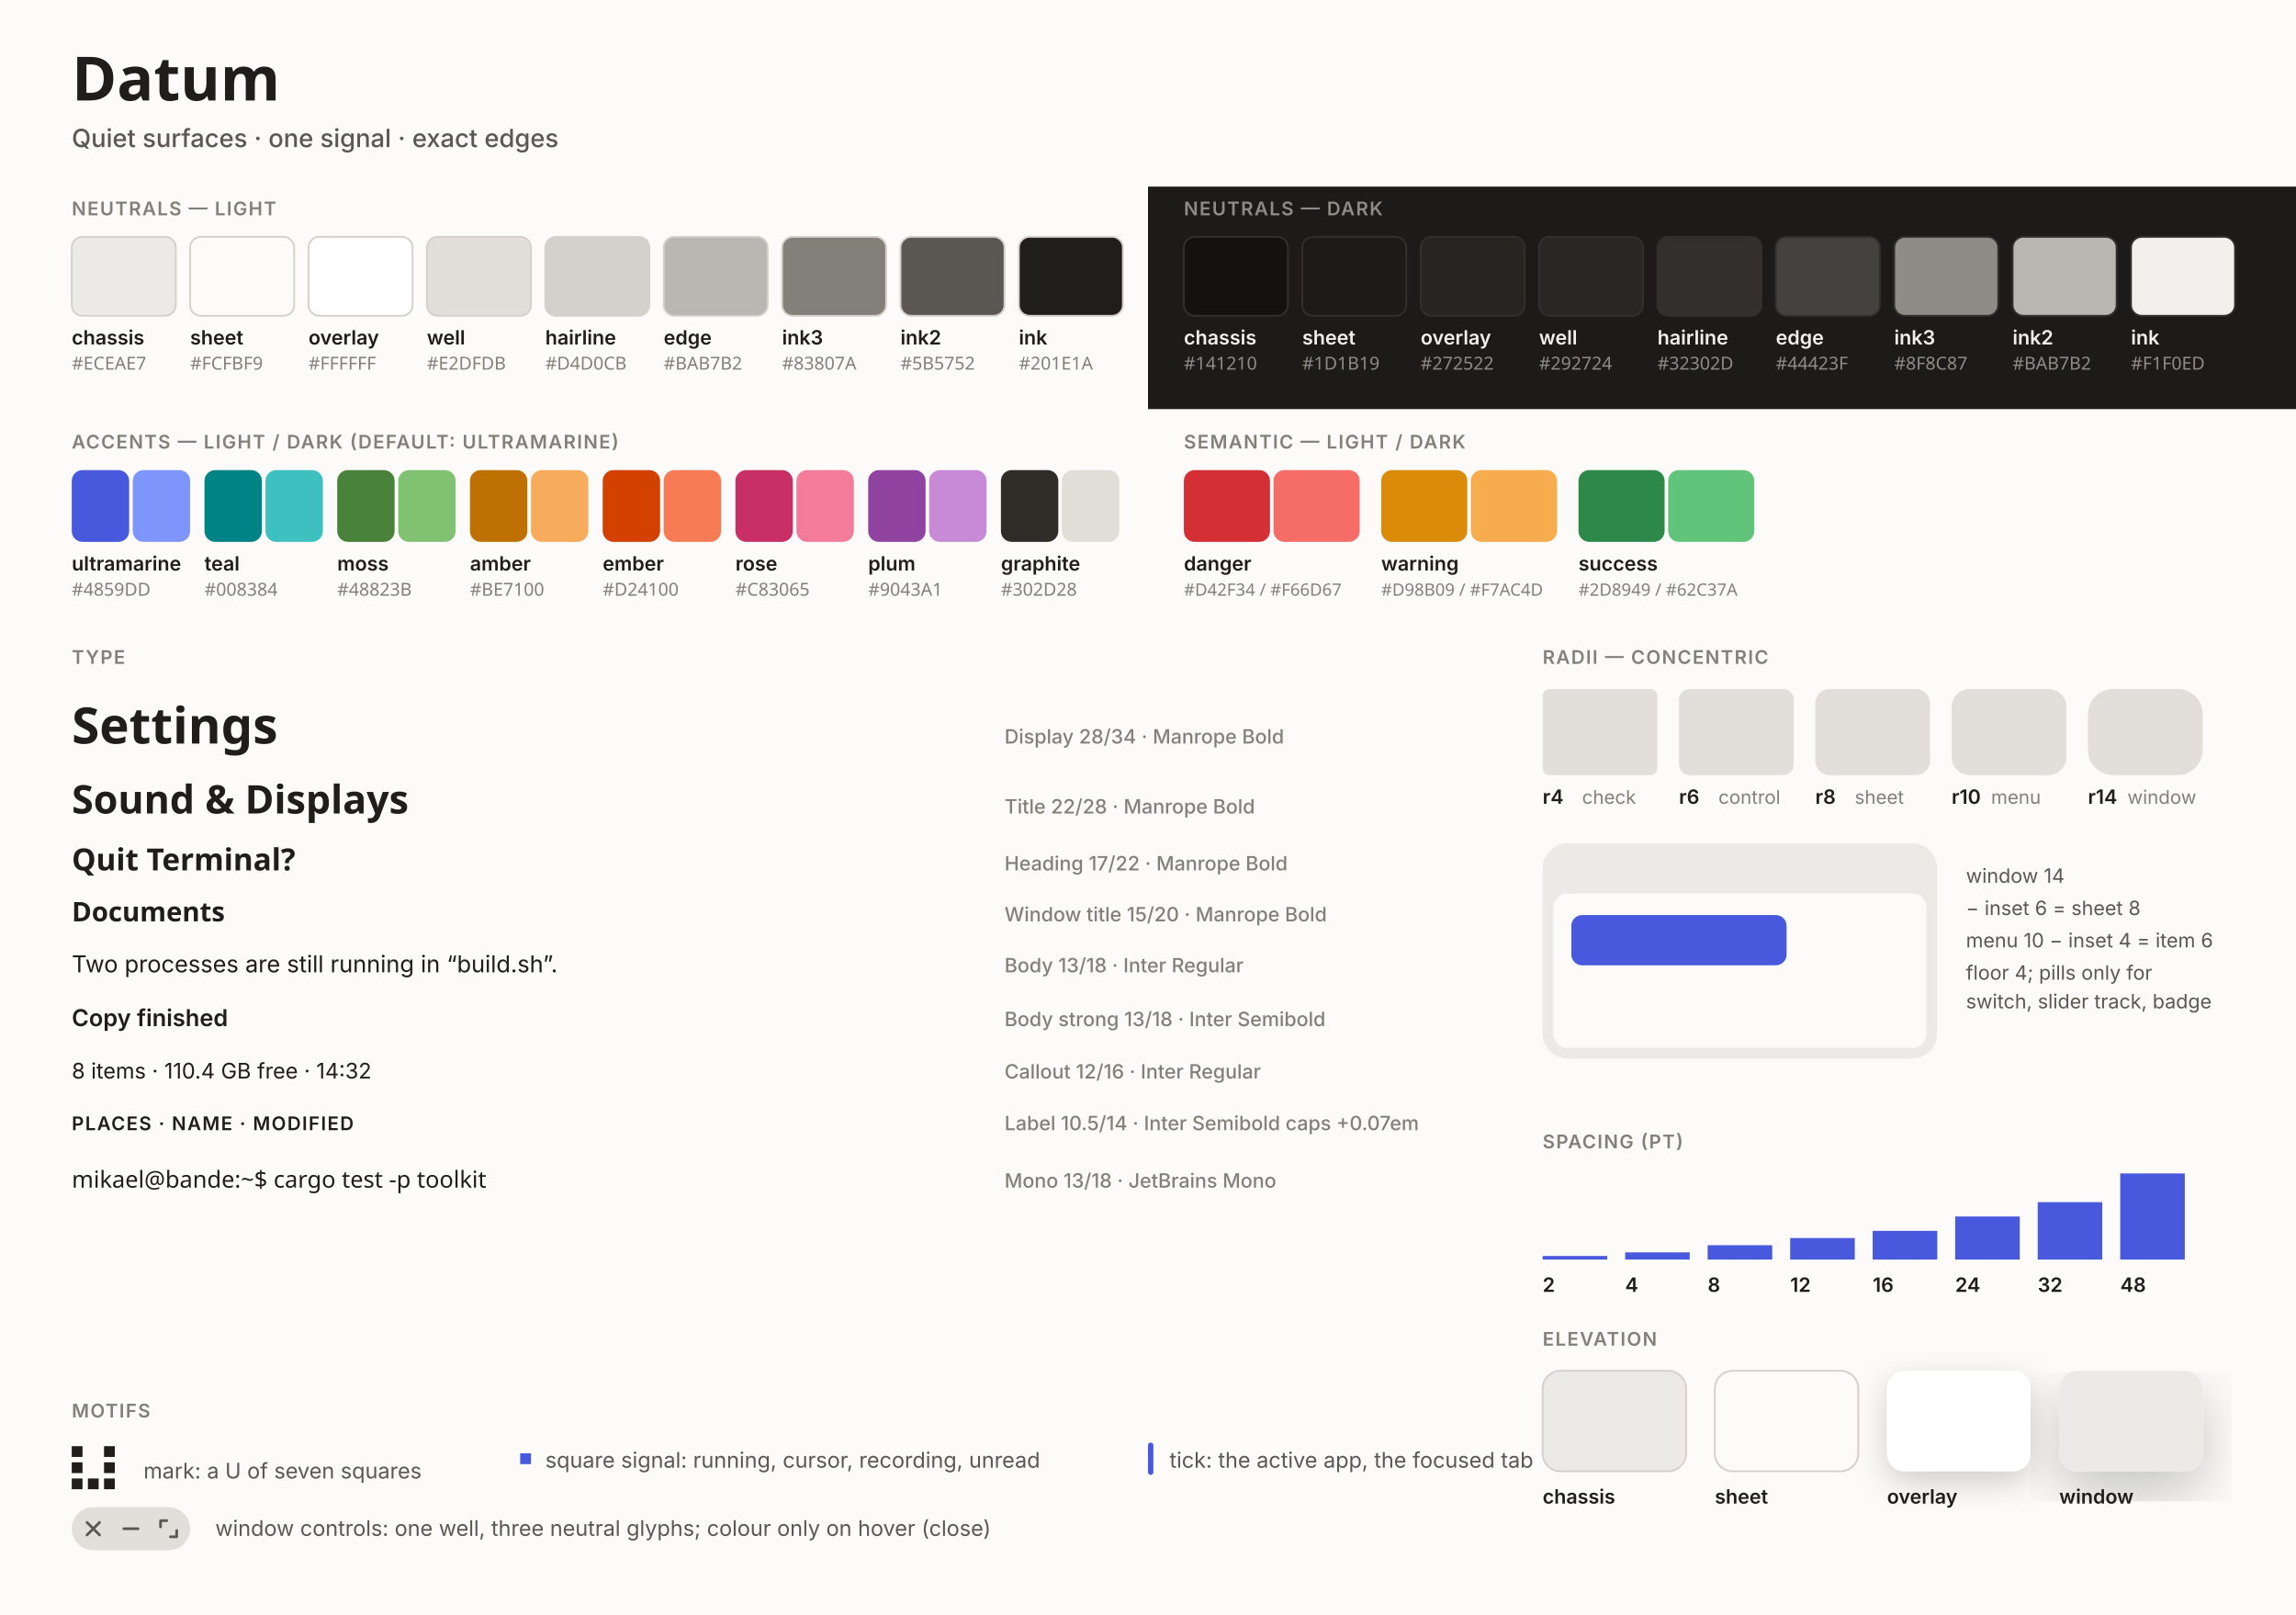
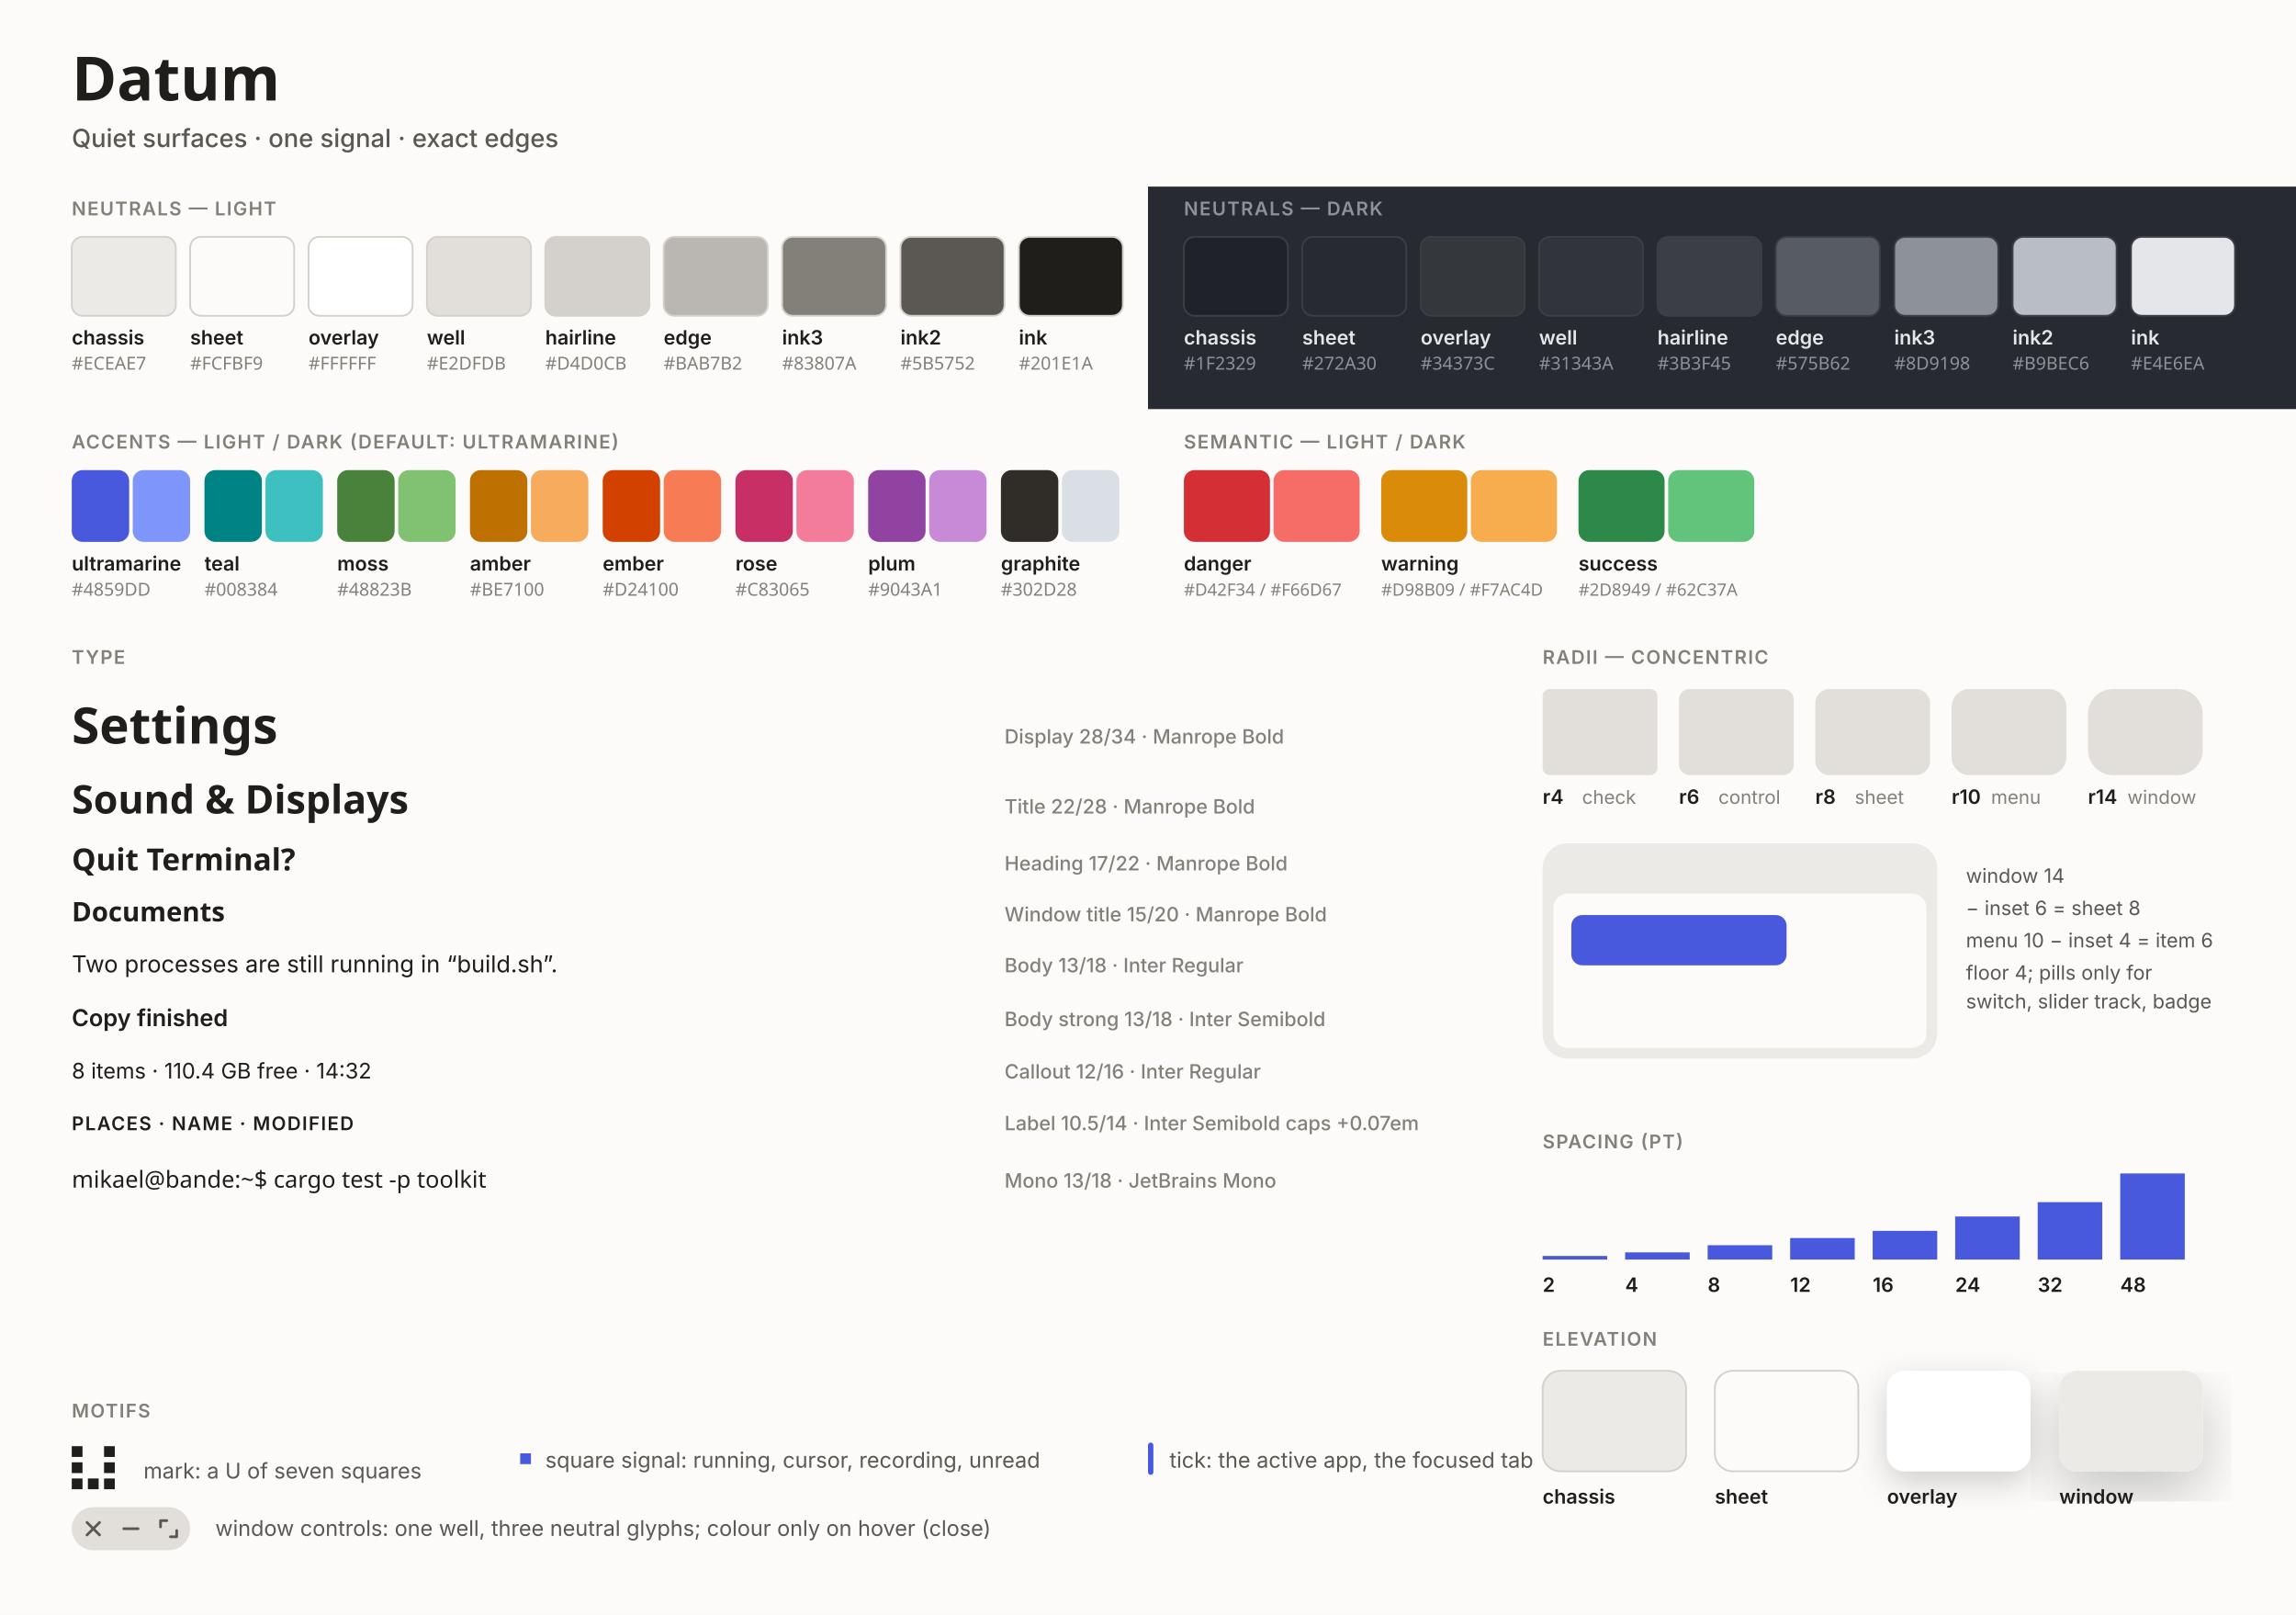
<svg xmlns="http://www.w3.org/2000/svg" width="1280" height="900" viewBox="0 0 1280 900">
  <defs>
    <filter id="sh-window" x="-20%" y="-20%" width="140%" height="150%">
      <feDropShadow dx="0" dy="1" stdDeviation="1" flood-color="#000" flood-opacity="0.10" />
      <feDropShadow dx="0" dy="12" stdDeviation="16" flood-color="#000" flood-opacity="0.22" />
    </filter>
    <filter id="sh-overlay" x="-30%" y="-30%" width="160%" height="170%">
      <feDropShadow dx="0" dy="1" stdDeviation="0.75" flood-color="#000" flood-opacity="0.14" />
      <feDropShadow dx="0" dy="6" stdDeviation="9" flood-color="#000" flood-opacity="0.18" />
    </filter>
    <filter id="sh-small" x="-30%" y="-30%" width="160%" height="170%">
      <feDropShadow dx="0" dy="1" stdDeviation="0.6" flood-color="#000" flood-opacity="0.20" />
    </filter>
    <filter id="sh-dark" x="-30%" y="-30%" width="160%" height="170%">
      <feDropShadow dx="0" dy="1" stdDeviation="1" flood-color="#000" flood-opacity="0.5" />
      <feDropShadow dx="0" dy="14" stdDeviation="18" flood-color="#000" flood-opacity="0.55" />
    </filter>
  </defs>
  <rect x="0" y="0" width="1280" height="900" rx="0" fill="#FCFBF9" />
  <text x="40" y="56" font-family="Manrope" font-size="34" font-weight="800" fill="#201E1A" text-anchor="start">Datum</text>
  <text x="40" y="82" font-family="Inter" font-size="14" font-weight="500" fill="#5B5752" text-anchor="start">Quiet surfaces · one signal · exact edges</text>
  <text x="40" y="120" font-family="Inter" font-size="10.5" font-weight="600" fill="#83807A" text-anchor="start" letter-spacing="0.7">NEUTRALS — LIGHT</text>
  <rect x="40" y="132" width="58" height="44" rx="6" fill="#ECEAE7" stroke="#D4D0CB" stroke-width="1" />
  <text x="40" y="192" font-family="Inter" font-size="11" font-weight="600" fill="#201E1A" text-anchor="start">chassis</text>
  <text x="40" y="206" font-family="JetBrains Mono" font-size="10" font-weight="400" fill="#83807A" text-anchor="start">#ECEAE7</text>
  <rect x="106" y="132" width="58" height="44" rx="6" fill="#FCFBF9" stroke="#D4D0CB" stroke-width="1" />
  <text x="106" y="192" font-family="Inter" font-size="11" font-weight="600" fill="#201E1A" text-anchor="start">sheet</text>
  <text x="106" y="206" font-family="JetBrains Mono" font-size="10" font-weight="400" fill="#83807A" text-anchor="start">#FCFBF9</text>
  <rect x="172" y="132" width="58" height="44" rx="6" fill="#FFFFFF" stroke="#D4D0CB" stroke-width="1" />
  <text x="172" y="192" font-family="Inter" font-size="11" font-weight="600" fill="#201E1A" text-anchor="start">overlay</text>
  <text x="172" y="206" font-family="JetBrains Mono" font-size="10" font-weight="400" fill="#83807A" text-anchor="start">#FFFFFF</text>
  <rect x="238" y="132" width="58" height="44" rx="6" fill="#E2DFDB" stroke="#D4D0CB" stroke-width="1" />
  <text x="238" y="192" font-family="Inter" font-size="11" font-weight="600" fill="#201E1A" text-anchor="start">well</text>
  <text x="238" y="206" font-family="JetBrains Mono" font-size="10" font-weight="400" fill="#83807A" text-anchor="start">#E2DFDB</text>
  <rect x="304" y="132" width="58" height="44" rx="6" fill="#D4D0CB" stroke="#D4D0CB" stroke-width="1" />
  <text x="304" y="192" font-family="Inter" font-size="11" font-weight="600" fill="#201E1A" text-anchor="start">hairline</text>
  <text x="304" y="206" font-family="JetBrains Mono" font-size="10" font-weight="400" fill="#83807A" text-anchor="start">#D4D0CB</text>
  <rect x="370" y="132" width="58" height="44" rx="6" fill="#BAB7B2" stroke="#D4D0CB" stroke-width="1" />
  <text x="370" y="192" font-family="Inter" font-size="11" font-weight="600" fill="#201E1A" text-anchor="start">edge</text>
  <text x="370" y="206" font-family="JetBrains Mono" font-size="10" font-weight="400" fill="#83807A" text-anchor="start">#BAB7B2</text>
  <rect x="436" y="132" width="58" height="44" rx="6" fill="#83807A" stroke="#D4D0CB" stroke-width="1" />
  <text x="436" y="192" font-family="Inter" font-size="11" font-weight="600" fill="#201E1A" text-anchor="start">ink3</text>
  <text x="436" y="206" font-family="JetBrains Mono" font-size="10" font-weight="400" fill="#83807A" text-anchor="start">#83807A</text>
  <rect x="502" y="132" width="58" height="44" rx="6" fill="#5B5752" stroke="#D4D0CB" stroke-width="1" />
  <text x="502" y="192" font-family="Inter" font-size="11" font-weight="600" fill="#201E1A" text-anchor="start">ink2</text>
  <text x="502" y="206" font-family="JetBrains Mono" font-size="10" font-weight="400" fill="#83807A" text-anchor="start">#5B5752</text>
  <rect x="568" y="132" width="58" height="44" rx="6" fill="#201E1A" stroke="#D4D0CB" stroke-width="1" />
  <text x="568" y="192" font-family="Inter" font-size="11" font-weight="600" fill="#201E1A" text-anchor="start">ink</text>
  <text x="568" y="206" font-family="JetBrains Mono" font-size="10" font-weight="400" fill="#83807A" text-anchor="start">#201E1A</text>
-   <rect x="640" y="104" width="640" height="124" rx="0" fill="#1D1B19" />
-   <text x="660" y="120" font-family="Inter" font-size="10.5" font-weight="600" fill="#8F8C87" text-anchor="start" letter-spacing="0.7">NEUTRALS — DARK</text>
-   <rect x="660" y="132" width="58" height="44" rx="6" fill="#141210" stroke="#32302D" stroke-width="1" />
-   <text x="660" y="192" font-family="Inter" font-size="11" font-weight="600" fill="#F1F0ED" text-anchor="start">chassis</text>
-   <text x="660" y="206" font-family="JetBrains Mono" font-size="10" font-weight="400" fill="#8F8C87" text-anchor="start">#141210</text>
-   <rect x="726" y="132" width="58" height="44" rx="6" fill="#1D1B19" stroke="#32302D" stroke-width="1" />
-   <text x="726" y="192" font-family="Inter" font-size="11" font-weight="600" fill="#F1F0ED" text-anchor="start">sheet</text>
-   <text x="726" y="206" font-family="JetBrains Mono" font-size="10" font-weight="400" fill="#8F8C87" text-anchor="start">#1D1B19</text>
-   <rect x="792" y="132" width="58" height="44" rx="6" fill="#272522" stroke="#32302D" stroke-width="1" />
-   <text x="792" y="192" font-family="Inter" font-size="11" font-weight="600" fill="#F1F0ED" text-anchor="start">overlay</text>
-   <text x="792" y="206" font-family="JetBrains Mono" font-size="10" font-weight="400" fill="#8F8C87" text-anchor="start">#272522</text>
-   <rect x="858" y="132" width="58" height="44" rx="6" fill="#292724" stroke="#32302D" stroke-width="1" />
-   <text x="858" y="192" font-family="Inter" font-size="11" font-weight="600" fill="#F1F0ED" text-anchor="start">well</text>
-   <text x="858" y="206" font-family="JetBrains Mono" font-size="10" font-weight="400" fill="#8F8C87" text-anchor="start">#292724</text>
-   <rect x="924" y="132" width="58" height="44" rx="6" fill="#32302D" stroke="#32302D" stroke-width="1" />
-   <text x="924" y="192" font-family="Inter" font-size="11" font-weight="600" fill="#F1F0ED" text-anchor="start">hairline</text>
-   <text x="924" y="206" font-family="JetBrains Mono" font-size="10" font-weight="400" fill="#8F8C87" text-anchor="start">#32302D</text>
-   <rect x="990" y="132" width="58" height="44" rx="6" fill="#44423F" stroke="#32302D" stroke-width="1" />
-   <text x="990" y="192" font-family="Inter" font-size="11" font-weight="600" fill="#F1F0ED" text-anchor="start">edge</text>
-   <text x="990" y="206" font-family="JetBrains Mono" font-size="10" font-weight="400" fill="#8F8C87" text-anchor="start">#44423F</text>
-   <rect x="1056" y="132" width="58" height="44" rx="6" fill="#8F8C87" stroke="#32302D" stroke-width="1" />
-   <text x="1056" y="192" font-family="Inter" font-size="11" font-weight="600" fill="#F1F0ED" text-anchor="start">ink3</text>
-   <text x="1056" y="206" font-family="JetBrains Mono" font-size="10" font-weight="400" fill="#8F8C87" text-anchor="start">#8F8C87</text>
-   <rect x="1122" y="132" width="58" height="44" rx="6" fill="#BAB7B2" stroke="#32302D" stroke-width="1" />
-   <text x="1122" y="192" font-family="Inter" font-size="11" font-weight="600" fill="#F1F0ED" text-anchor="start">ink2</text>
-   <text x="1122" y="206" font-family="JetBrains Mono" font-size="10" font-weight="400" fill="#8F8C87" text-anchor="start">#BAB7B2</text>
-   <rect x="1188" y="132" width="58" height="44" rx="6" fill="#F1F0ED" stroke="#32302D" stroke-width="1" />
-   <text x="1188" y="192" font-family="Inter" font-size="11" font-weight="600" fill="#F1F0ED" text-anchor="start">ink</text>
-   <text x="1188" y="206" font-family="JetBrains Mono" font-size="10" font-weight="400" fill="#8F8C87" text-anchor="start">#F1F0ED</text>
+   <rect x="640" y="104" width="640" height="124" rx="0" fill="#272A30" />
+   <text x="660" y="120" font-family="Inter" font-size="10.5" font-weight="600" fill="#8D9198" text-anchor="start" letter-spacing="0.7">NEUTRALS — DARK</text>
+   <rect x="660" y="132" width="58" height="44" rx="6" fill="#1F2329" stroke="#3B3F45" stroke-width="1" />
+   <text x="660" y="192" font-family="Inter" font-size="11" font-weight="600" fill="#E4E6EA" text-anchor="start">chassis</text>
+   <text x="660" y="206" font-family="JetBrains Mono" font-size="10" font-weight="400" fill="#8D9198" text-anchor="start">#1F2329</text>
+   <rect x="726" y="132" width="58" height="44" rx="6" fill="#272A30" stroke="#3B3F45" stroke-width="1" />
+   <text x="726" y="192" font-family="Inter" font-size="11" font-weight="600" fill="#E4E6EA" text-anchor="start">sheet</text>
+   <text x="726" y="206" font-family="JetBrains Mono" font-size="10" font-weight="400" fill="#8D9198" text-anchor="start">#272A30</text>
+   <rect x="792" y="132" width="58" height="44" rx="6" fill="#34373C" stroke="#3B3F45" stroke-width="1" />
+   <text x="792" y="192" font-family="Inter" font-size="11" font-weight="600" fill="#E4E6EA" text-anchor="start">overlay</text>
+   <text x="792" y="206" font-family="JetBrains Mono" font-size="10" font-weight="400" fill="#8D9198" text-anchor="start">#34373C</text>
+   <rect x="858" y="132" width="58" height="44" rx="6" fill="#31343A" stroke="#3B3F45" stroke-width="1" />
+   <text x="858" y="192" font-family="Inter" font-size="11" font-weight="600" fill="#E4E6EA" text-anchor="start">well</text>
+   <text x="858" y="206" font-family="JetBrains Mono" font-size="10" font-weight="400" fill="#8D9198" text-anchor="start">#31343A</text>
+   <rect x="924" y="132" width="58" height="44" rx="6" fill="#3B3F45" stroke="#3B3F45" stroke-width="1" />
+   <text x="924" y="192" font-family="Inter" font-size="11" font-weight="600" fill="#E4E6EA" text-anchor="start">hairline</text>
+   <text x="924" y="206" font-family="JetBrains Mono" font-size="10" font-weight="400" fill="#8D9198" text-anchor="start">#3B3F45</text>
+   <rect x="990" y="132" width="58" height="44" rx="6" fill="#575B62" stroke="#3B3F45" stroke-width="1" />
+   <text x="990" y="192" font-family="Inter" font-size="11" font-weight="600" fill="#E4E6EA" text-anchor="start">edge</text>
+   <text x="990" y="206" font-family="JetBrains Mono" font-size="10" font-weight="400" fill="#8D9198" text-anchor="start">#575B62</text>
+   <rect x="1056" y="132" width="58" height="44" rx="6" fill="#8D9198" stroke="#3B3F45" stroke-width="1" />
+   <text x="1056" y="192" font-family="Inter" font-size="11" font-weight="600" fill="#E4E6EA" text-anchor="start">ink3</text>
+   <text x="1056" y="206" font-family="JetBrains Mono" font-size="10" font-weight="400" fill="#8D9198" text-anchor="start">#8D9198</text>
+   <rect x="1122" y="132" width="58" height="44" rx="6" fill="#B9BEC6" stroke="#3B3F45" stroke-width="1" />
+   <text x="1122" y="192" font-family="Inter" font-size="11" font-weight="600" fill="#E4E6EA" text-anchor="start">ink2</text>
+   <text x="1122" y="206" font-family="JetBrains Mono" font-size="10" font-weight="400" fill="#8D9198" text-anchor="start">#B9BEC6</text>
+   <rect x="1188" y="132" width="58" height="44" rx="6" fill="#E4E6EA" stroke="#3B3F45" stroke-width="1" />
+   <text x="1188" y="192" font-family="Inter" font-size="11" font-weight="600" fill="#E4E6EA" text-anchor="start">ink</text>
+   <text x="1188" y="206" font-family="JetBrains Mono" font-size="10" font-weight="400" fill="#8D9198" text-anchor="start">#E4E6EA</text>
  <text x="40" y="250" font-family="Inter" font-size="10.5" font-weight="600" fill="#83807A" text-anchor="start" letter-spacing="0.7">ACCENTS — LIGHT / DARK  (DEFAULT: ULTRAMARINE)</text>
  <rect x="40" y="262" width="32" height="40" rx="6" fill="#4859DD" />
  <rect x="74" y="262" width="32" height="40" rx="6" fill="#7E96FB" />
  <text x="40" y="318" font-family="Inter" font-size="11" font-weight="600" fill="#201E1A" text-anchor="start">ultramarine</text>
  <text x="40" y="332" font-family="JetBrains Mono" font-size="10" font-weight="400" fill="#83807A" text-anchor="start">#4859DD</text>
  <rect x="114" y="262" width="32" height="40" rx="6" fill="#008384" />
  <rect x="148" y="262" width="32" height="40" rx="6" fill="#3FC0C0" />
  <text x="114" y="318" font-family="Inter" font-size="11" font-weight="600" fill="#201E1A" text-anchor="start">teal</text>
  <text x="114" y="332" font-family="JetBrains Mono" font-size="10" font-weight="400" fill="#83807A" text-anchor="start">#008384</text>
  <rect x="188" y="262" width="32" height="40" rx="6" fill="#48823B" />
  <rect x="222" y="262" width="32" height="40" rx="6" fill="#80C271" />
  <text x="188" y="318" font-family="Inter" font-size="11" font-weight="600" fill="#201E1A" text-anchor="start">moss</text>
  <text x="188" y="332" font-family="JetBrains Mono" font-size="10" font-weight="400" fill="#83807A" text-anchor="start">#48823B</text>
  <rect x="262" y="262" width="32" height="40" rx="6" fill="#BE7100" />
  <rect x="296" y="262" width="32" height="40" rx="6" fill="#F7AB5D" />
  <text x="262" y="318" font-family="Inter" font-size="11" font-weight="600" fill="#201E1A" text-anchor="start">amber</text>
  <text x="262" y="332" font-family="JetBrains Mono" font-size="10" font-weight="400" fill="#83807A" text-anchor="start">#BE7100</text>
  <rect x="336" y="262" width="32" height="40" rx="6" fill="#D24100" />
  <rect x="370" y="262" width="32" height="40" rx="6" fill="#F77C56" />
  <text x="336" y="318" font-family="Inter" font-size="11" font-weight="600" fill="#201E1A" text-anchor="start">ember</text>
  <text x="336" y="332" font-family="JetBrains Mono" font-size="10" font-weight="400" fill="#83807A" text-anchor="start">#D24100</text>
  <rect x="410" y="262" width="32" height="40" rx="6" fill="#C83065" />
  <rect x="444" y="262" width="32" height="40" rx="6" fill="#F47C9B" />
  <text x="410" y="318" font-family="Inter" font-size="11" font-weight="600" fill="#201E1A" text-anchor="start">rose</text>
  <text x="410" y="332" font-family="JetBrains Mono" font-size="10" font-weight="400" fill="#83807A" text-anchor="start">#C83065</text>
  <rect x="484" y="262" width="32" height="40" rx="6" fill="#9043A1" />
  <rect x="518" y="262" width="32" height="40" rx="6" fill="#C889D7" />
  <text x="484" y="318" font-family="Inter" font-size="11" font-weight="600" fill="#201E1A" text-anchor="start">plum</text>
  <text x="484" y="332" font-family="JetBrains Mono" font-size="10" font-weight="400" fill="#83807A" text-anchor="start">#9043A1</text>
  <rect x="558" y="262" width="32" height="40" rx="6" fill="#302D28" />
-   <rect x="592" y="262" width="32" height="40" rx="6" fill="#E1DDD7" />
+   <rect x="592" y="262" width="32" height="40" rx="6" fill="#DADEE5" />
  <text x="558" y="318" font-family="Inter" font-size="11" font-weight="600" fill="#201E1A" text-anchor="start">graphite</text>
  <text x="558" y="332" font-family="JetBrains Mono" font-size="10" font-weight="400" fill="#83807A" text-anchor="start">#302D28</text>
  <text x="660" y="250" font-family="Inter" font-size="10.5" font-weight="600" fill="#83807A" text-anchor="start" letter-spacing="0.7">SEMANTIC — LIGHT / DARK</text>
  <rect x="660" y="262" width="48" height="40" rx="6" fill="#D42F34" />
  <rect x="710" y="262" width="48" height="40" rx="6" fill="#F66D67" />
  <text x="660" y="318" font-family="Inter" font-size="11" font-weight="600" fill="#201E1A" text-anchor="start">danger</text>
  <text x="660" y="332" font-family="JetBrains Mono" font-size="9.5" font-weight="400" fill="#83807A" text-anchor="start">#D42F34 / #F66D67</text>
  <rect x="770" y="262" width="48" height="40" rx="6" fill="#D98B09" />
  <rect x="820" y="262" width="48" height="40" rx="6" fill="#F7AC4D" />
  <text x="770" y="318" font-family="Inter" font-size="11" font-weight="600" fill="#201E1A" text-anchor="start">warning</text>
  <text x="770" y="332" font-family="JetBrains Mono" font-size="9.5" font-weight="400" fill="#83807A" text-anchor="start">#D98B09 / #F7AC4D</text>
  <rect x="880" y="262" width="48" height="40" rx="6" fill="#2D8949" />
  <rect x="930" y="262" width="48" height="40" rx="6" fill="#62C37A" />
  <text x="880" y="318" font-family="Inter" font-size="11" font-weight="600" fill="#201E1A" text-anchor="start">success</text>
  <text x="880" y="332" font-family="JetBrains Mono" font-size="9.5" font-weight="400" fill="#83807A" text-anchor="start">#2D8949 / #62C37A</text>
  <text x="40" y="370" font-family="Inter" font-size="10.5" font-weight="600" fill="#83807A" text-anchor="start" letter-spacing="0.7">TYPE</text>
  <text x="40" y="414.4" font-family="Manrope" font-size="28" font-weight="700" fill="#201E1A" text-anchor="start">Settings</text>
  <text x="560" y="414.4" font-family="Inter" font-size="11" font-weight="500" fill="#83807A" text-anchor="start">Display 28/34 · Manrope Bold</text>
  <text x="40" y="453.4" font-family="Manrope" font-size="22" font-weight="700" fill="#201E1A" text-anchor="start">Sound &amp; Displays</text>
  <text x="560" y="453.4" font-family="Inter" font-size="11" font-weight="500" fill="#83807A" text-anchor="start">Title 22/28 · Manrope Bold</text>
  <text x="40" y="485.1" font-family="Manrope" font-size="17" font-weight="700" fill="#201E1A" text-anchor="start">Quit Terminal?</text>
  <text x="560" y="485.1" font-family="Inter" font-size="11" font-weight="500" fill="#83807A" text-anchor="start">Heading 17/22 · Manrope Bold</text>
  <text x="40" y="513.5" font-family="Manrope" font-size="15" font-weight="700" fill="#201E1A" text-anchor="start">Documents</text>
  <text x="560" y="513.5" font-family="Inter" font-size="11" font-weight="500" fill="#83807A" text-anchor="start">Window title 15/20 · Manrope Bold</text>
  <text x="40" y="541.9" font-family="Inter" font-size="13" font-weight="400" fill="#201E1A" text-anchor="start">Two processes are still running in “build.sh”.</text>
  <text x="560" y="541.9" font-family="Inter" font-size="11" font-weight="500" fill="#83807A" text-anchor="start">Body 13/18 · Inter Regular</text>
  <text x="40" y="571.9" font-family="Inter" font-size="13" font-weight="600" fill="#201E1A" text-anchor="start">Copy finished</text>
  <text x="560" y="571.9" font-family="Inter" font-size="11" font-weight="500" fill="#83807A" text-anchor="start">Body strong 13/18 · Inter Semibold</text>
  <text x="40" y="601.1" font-family="Inter" font-size="12" font-weight="400" fill="#201E1A" text-anchor="start">8 items · 110.4 GB free · 14:32</text>
  <text x="560" y="601.1" font-family="Inter" font-size="11" font-weight="500" fill="#83807A" text-anchor="start">Callout 12/16 · Inter Regular</text>
  <text x="40" y="629.9" font-family="Inter" font-size="10.5" font-weight="600" fill="#201E1A" text-anchor="start" letter-spacing="0.7">PLACES · NAME · MODIFIED</text>
  <text x="560" y="629.9" font-family="Inter" font-size="11" font-weight="500" fill="#83807A" text-anchor="start">Label 10.5/14 · Inter Semibold caps +0.07em</text>
  <text x="40" y="661.9" font-family="JetBrains Mono" font-size="13" font-weight="400" fill="#201E1A" text-anchor="start">mikael@bande:~$ cargo test -p toolkit</text>
  <text x="560" y="661.9" font-family="Inter" font-size="11" font-weight="500" fill="#83807A" text-anchor="start">Mono 13/18 · JetBrains Mono</text>
  <text x="860" y="370" font-family="Inter" font-size="10.5" font-weight="600" fill="#83807A" text-anchor="start" letter-spacing="0.7">RADII — CONCENTRIC</text>
  <rect x="860" y="384" width="64" height="48" rx="4" fill="#E2DFDB" />
  <text x="860" y="448" font-family="Inter" font-size="11" font-weight="600" fill="#201E1A" text-anchor="start">r4</text>
  <text x="882" y="448" font-family="Inter" font-size="10.5" font-weight="400" fill="#83807A" text-anchor="start">check</text>
  <rect x="936" y="384" width="64" height="48" rx="6" fill="#E2DFDB" />
  <text x="936" y="448" font-family="Inter" font-size="11" font-weight="600" fill="#201E1A" text-anchor="start">r6</text>
  <text x="958" y="448" font-family="Inter" font-size="10.5" font-weight="400" fill="#83807A" text-anchor="start">control</text>
  <rect x="1012" y="384" width="64" height="48" rx="8" fill="#E2DFDB" />
  <text x="1012" y="448" font-family="Inter" font-size="11" font-weight="600" fill="#201E1A" text-anchor="start">r8</text>
  <text x="1034" y="448" font-family="Inter" font-size="10.5" font-weight="400" fill="#83807A" text-anchor="start">sheet</text>
  <rect x="1088" y="384" width="64" height="48" rx="10" fill="#E2DFDB" />
  <text x="1088" y="448" font-family="Inter" font-size="11" font-weight="600" fill="#201E1A" text-anchor="start">r10</text>
  <text x="1110" y="448" font-family="Inter" font-size="10.5" font-weight="400" fill="#83807A" text-anchor="start">menu</text>
  <rect x="1164" y="384" width="64" height="48" rx="14" fill="#E2DFDB" />
  <text x="1164" y="448" font-family="Inter" font-size="11" font-weight="600" fill="#201E1A" text-anchor="start">r14</text>
  <text x="1186" y="448" font-family="Inter" font-size="10.5" font-weight="400" fill="#83807A" text-anchor="start">window</text>
  <rect x="860" y="470" width="220" height="120" rx="14" fill="#ECEAE7" />
  <rect x="866" y="498" width="208" height="86" rx="8" fill="#FCFBF9" />
  <rect x="876" y="510" width="120" height="28" rx="6" fill="#4859DD" />
  <text x="1096" y="492" font-family="Inter" font-size="11" font-weight="400" fill="#5B5752" text-anchor="start">window 14</text>
  <text x="1096" y="510" font-family="Inter" font-size="11" font-weight="400" fill="#5B5752" text-anchor="start">− inset 6 = sheet 8</text>
  <text x="1096" y="528" font-family="Inter" font-size="11" font-weight="400" fill="#5B5752" text-anchor="start">menu 10 − inset 4 = item 6</text>
  <text x="1096" y="546" font-family="Inter" font-size="11" font-weight="400" fill="#5B5752" text-anchor="start">floor 4; pills only for</text>
  <text x="1096" y="562" font-family="Inter" font-size="11" font-weight="400" fill="#5B5752" text-anchor="start">switch, slider track, badge</text>
  <text x="860" y="640" font-family="Inter" font-size="10.5" font-weight="600" fill="#83807A" text-anchor="start" letter-spacing="0.7">SPACING (PT)</text>
  <rect x="860" y="700" width="36" height="2" rx="0" fill="#4859DD" />
  <text x="860" y="720" font-family="Inter" font-size="11" font-weight="600" fill="#201E1A" text-anchor="start">2</text>
  <rect x="906" y="698" width="36" height="4" rx="0" fill="#4859DD" />
  <text x="906" y="720" font-family="Inter" font-size="11" font-weight="600" fill="#201E1A" text-anchor="start">4</text>
  <rect x="952" y="694" width="36" height="8" rx="0" fill="#4859DD" />
  <text x="952" y="720" font-family="Inter" font-size="11" font-weight="600" fill="#201E1A" text-anchor="start">8</text>
  <rect x="998" y="690" width="36" height="12" rx="0" fill="#4859DD" />
  <text x="998" y="720" font-family="Inter" font-size="11" font-weight="600" fill="#201E1A" text-anchor="start">12</text>
  <rect x="1044" y="686" width="36" height="16" rx="0" fill="#4859DD" />
  <text x="1044" y="720" font-family="Inter" font-size="11" font-weight="600" fill="#201E1A" text-anchor="start">16</text>
  <rect x="1090" y="678" width="36" height="24" rx="0" fill="#4859DD" />
  <text x="1090" y="720" font-family="Inter" font-size="11" font-weight="600" fill="#201E1A" text-anchor="start">24</text>
  <rect x="1136" y="670" width="36" height="32" rx="0" fill="#4859DD" />
  <text x="1136" y="720" font-family="Inter" font-size="11" font-weight="600" fill="#201E1A" text-anchor="start">32</text>
  <rect x="1182" y="654" width="36" height="48" rx="0" fill="#4859DD" />
  <text x="1182" y="720" font-family="Inter" font-size="11" font-weight="600" fill="#201E1A" text-anchor="start">48</text>
  <text x="860" y="750" font-family="Inter" font-size="10.5" font-weight="600" fill="#83807A" text-anchor="start" letter-spacing="0.7">ELEVATION</text>
  <rect x="860" y="764" width="80" height="56" rx="10" fill="#ECEAE7" stroke="#D4D0CB" stroke-width="1" />
  <text x="860" y="838" font-family="Inter" font-size="11" font-weight="600" fill="#201E1A" text-anchor="start">chassis</text>
  <rect x="956" y="764" width="80" height="56" rx="10" fill="#FCFBF9" stroke="#D4D0CB" stroke-width="1" />
  <text x="956" y="838" font-family="Inter" font-size="11" font-weight="600" fill="#201E1A" text-anchor="start">sheet</text>
  <rect x="1052" y="764" width="80" height="56" rx="10" fill="#FFFFFF" filter="url(#sh-overlay)" />
  <text x="1052" y="838" font-family="Inter" font-size="11" font-weight="600" fill="#201E1A" text-anchor="start">overlay</text>
  <rect x="1148" y="764" width="80" height="56" rx="10" fill="#ECEAE7" filter="url(#sh-window)" />
  <text x="1148" y="838" font-family="Inter" font-size="11" font-weight="600" fill="#201E1A" text-anchor="start">window</text>
  <text x="40" y="790" font-family="Inter" font-size="10.5" font-weight="600" fill="#83807A" text-anchor="start" letter-spacing="0.7">MOTIFS</text>
  <g transform="translate(40 806)">
    <rect x="0" y="0" width="6" height="6" rx="0" fill="#201E1A" />
    <rect x="0" y="9" width="6" height="6" rx="0" fill="#201E1A" />
    <rect x="0" y="18" width="6" height="6" rx="0" fill="#201E1A" />
    <rect x="9" y="18" width="6" height="6" rx="0" fill="#201E1A" />
    <rect x="18" y="0" width="6" height="6" rx="0" fill="#201E1A" />
    <rect x="18" y="9" width="6" height="6" rx="0" fill="#201E1A" />
    <rect x="18" y="18" width="6" height="6" rx="0" fill="#201E1A" />
  </g>
  <text x="80" y="824" font-family="Inter" font-size="12" font-weight="400" fill="#5B5752" text-anchor="start">mark: a U of seven squares</text>
  <rect x="290" y="810" width="6" height="6" rx="0" fill="#4859DD" />
  <text x="304" y="818" font-family="Inter" font-size="12" font-weight="400" fill="#5B5752" text-anchor="start">square signal: running, cursor, recording, unread</text>
  <rect x="640" y="804" width="3" height="18" rx="1.5" fill="#4859DD" />
  <text x="652" y="818" font-family="Inter" font-size="12" font-weight="400" fill="#5B5752" text-anchor="start">tick: the active app, the focused tab</text>
  <rect x="40" y="840" width="66" height="24" rx="12" fill="#E2DFDB" />
  <line x1="48.5" y1="848.5" x2="55.5" y2="855.5" stroke="#5B5752" stroke-width="1.5" stroke-linecap="round" opacity="1" />
  <line x1="48.5" y1="855.5" x2="55.5" y2="848.5" stroke="#5B5752" stroke-width="1.5" stroke-linecap="round" opacity="1" />
  <line x1="69" y1="852" x2="77" y2="852" stroke="#5B5752" stroke-width="1.5" stroke-linecap="round" opacity="1" />
  <path d="M89.5 851 V847.5 H93 M98.5 853 V856.5 H95" fill="none" stroke="#5B5752" stroke-width="1.5" stroke-linecap="round" stroke-linejoin="round" />
  <text x="120" y="856" font-family="Inter" font-size="12" font-weight="400" fill="#5B5752" text-anchor="start">window controls: one well, three neutral glyphs; colour only on hover (close)</text>
</svg>
